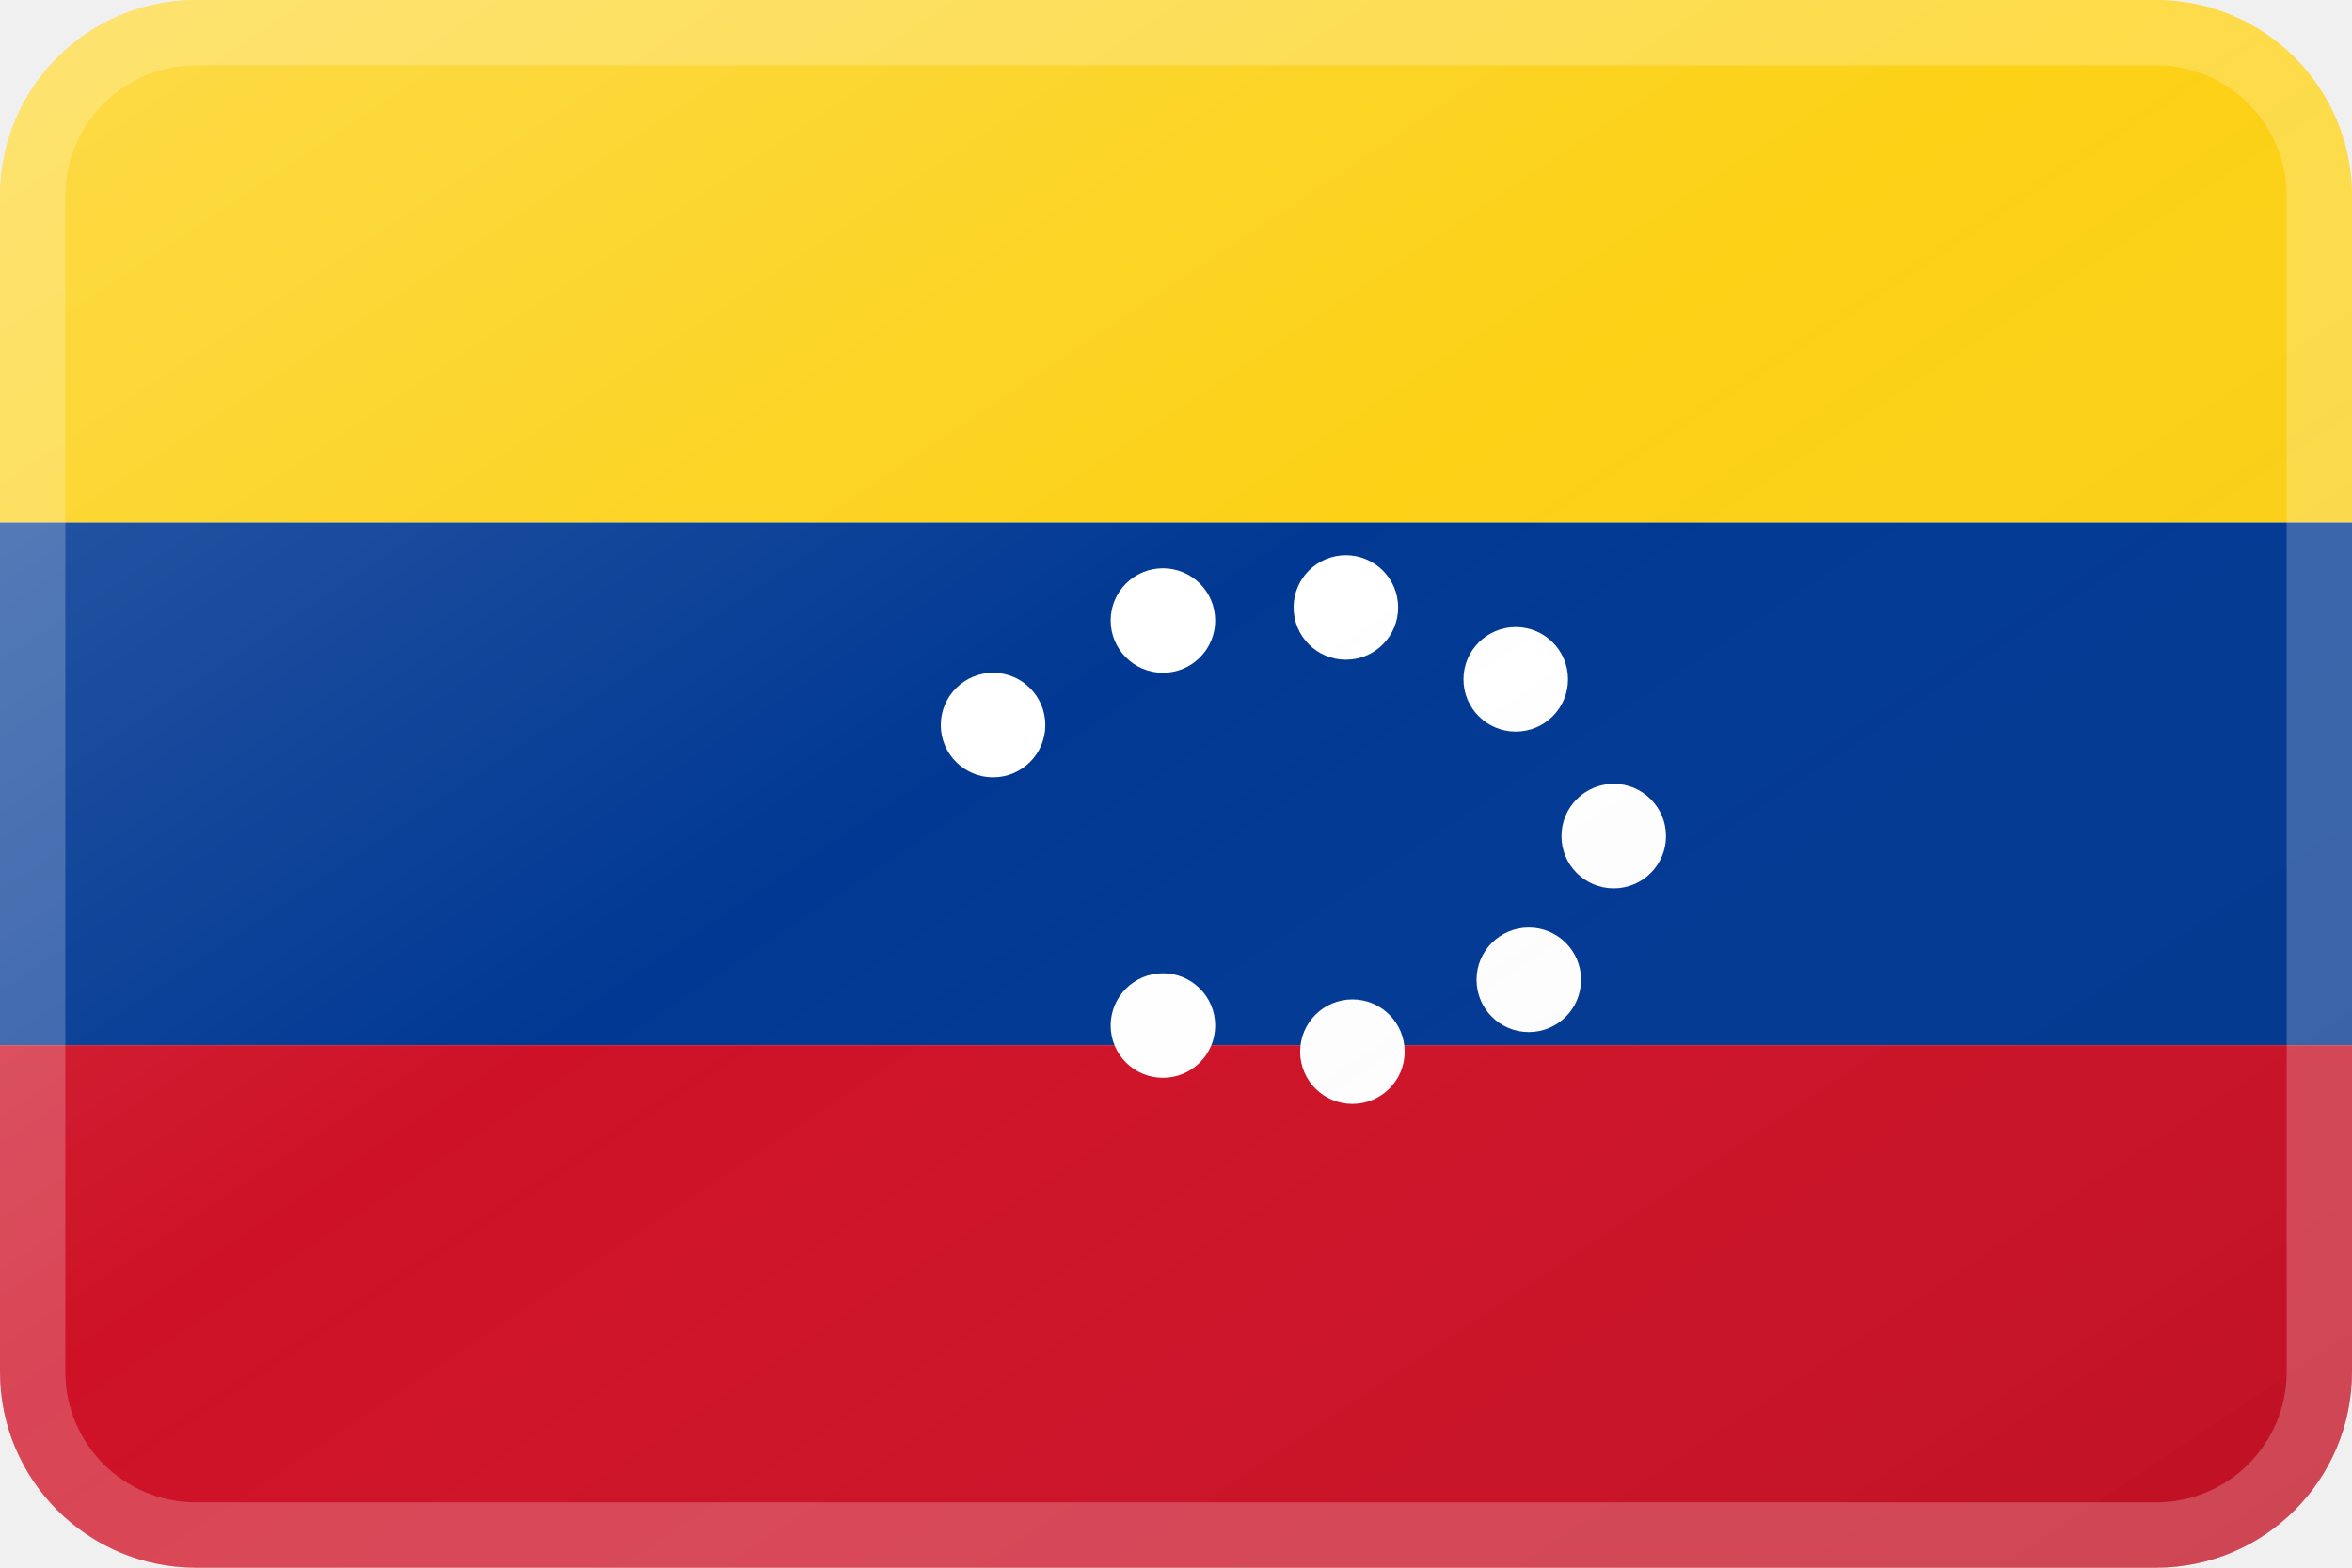
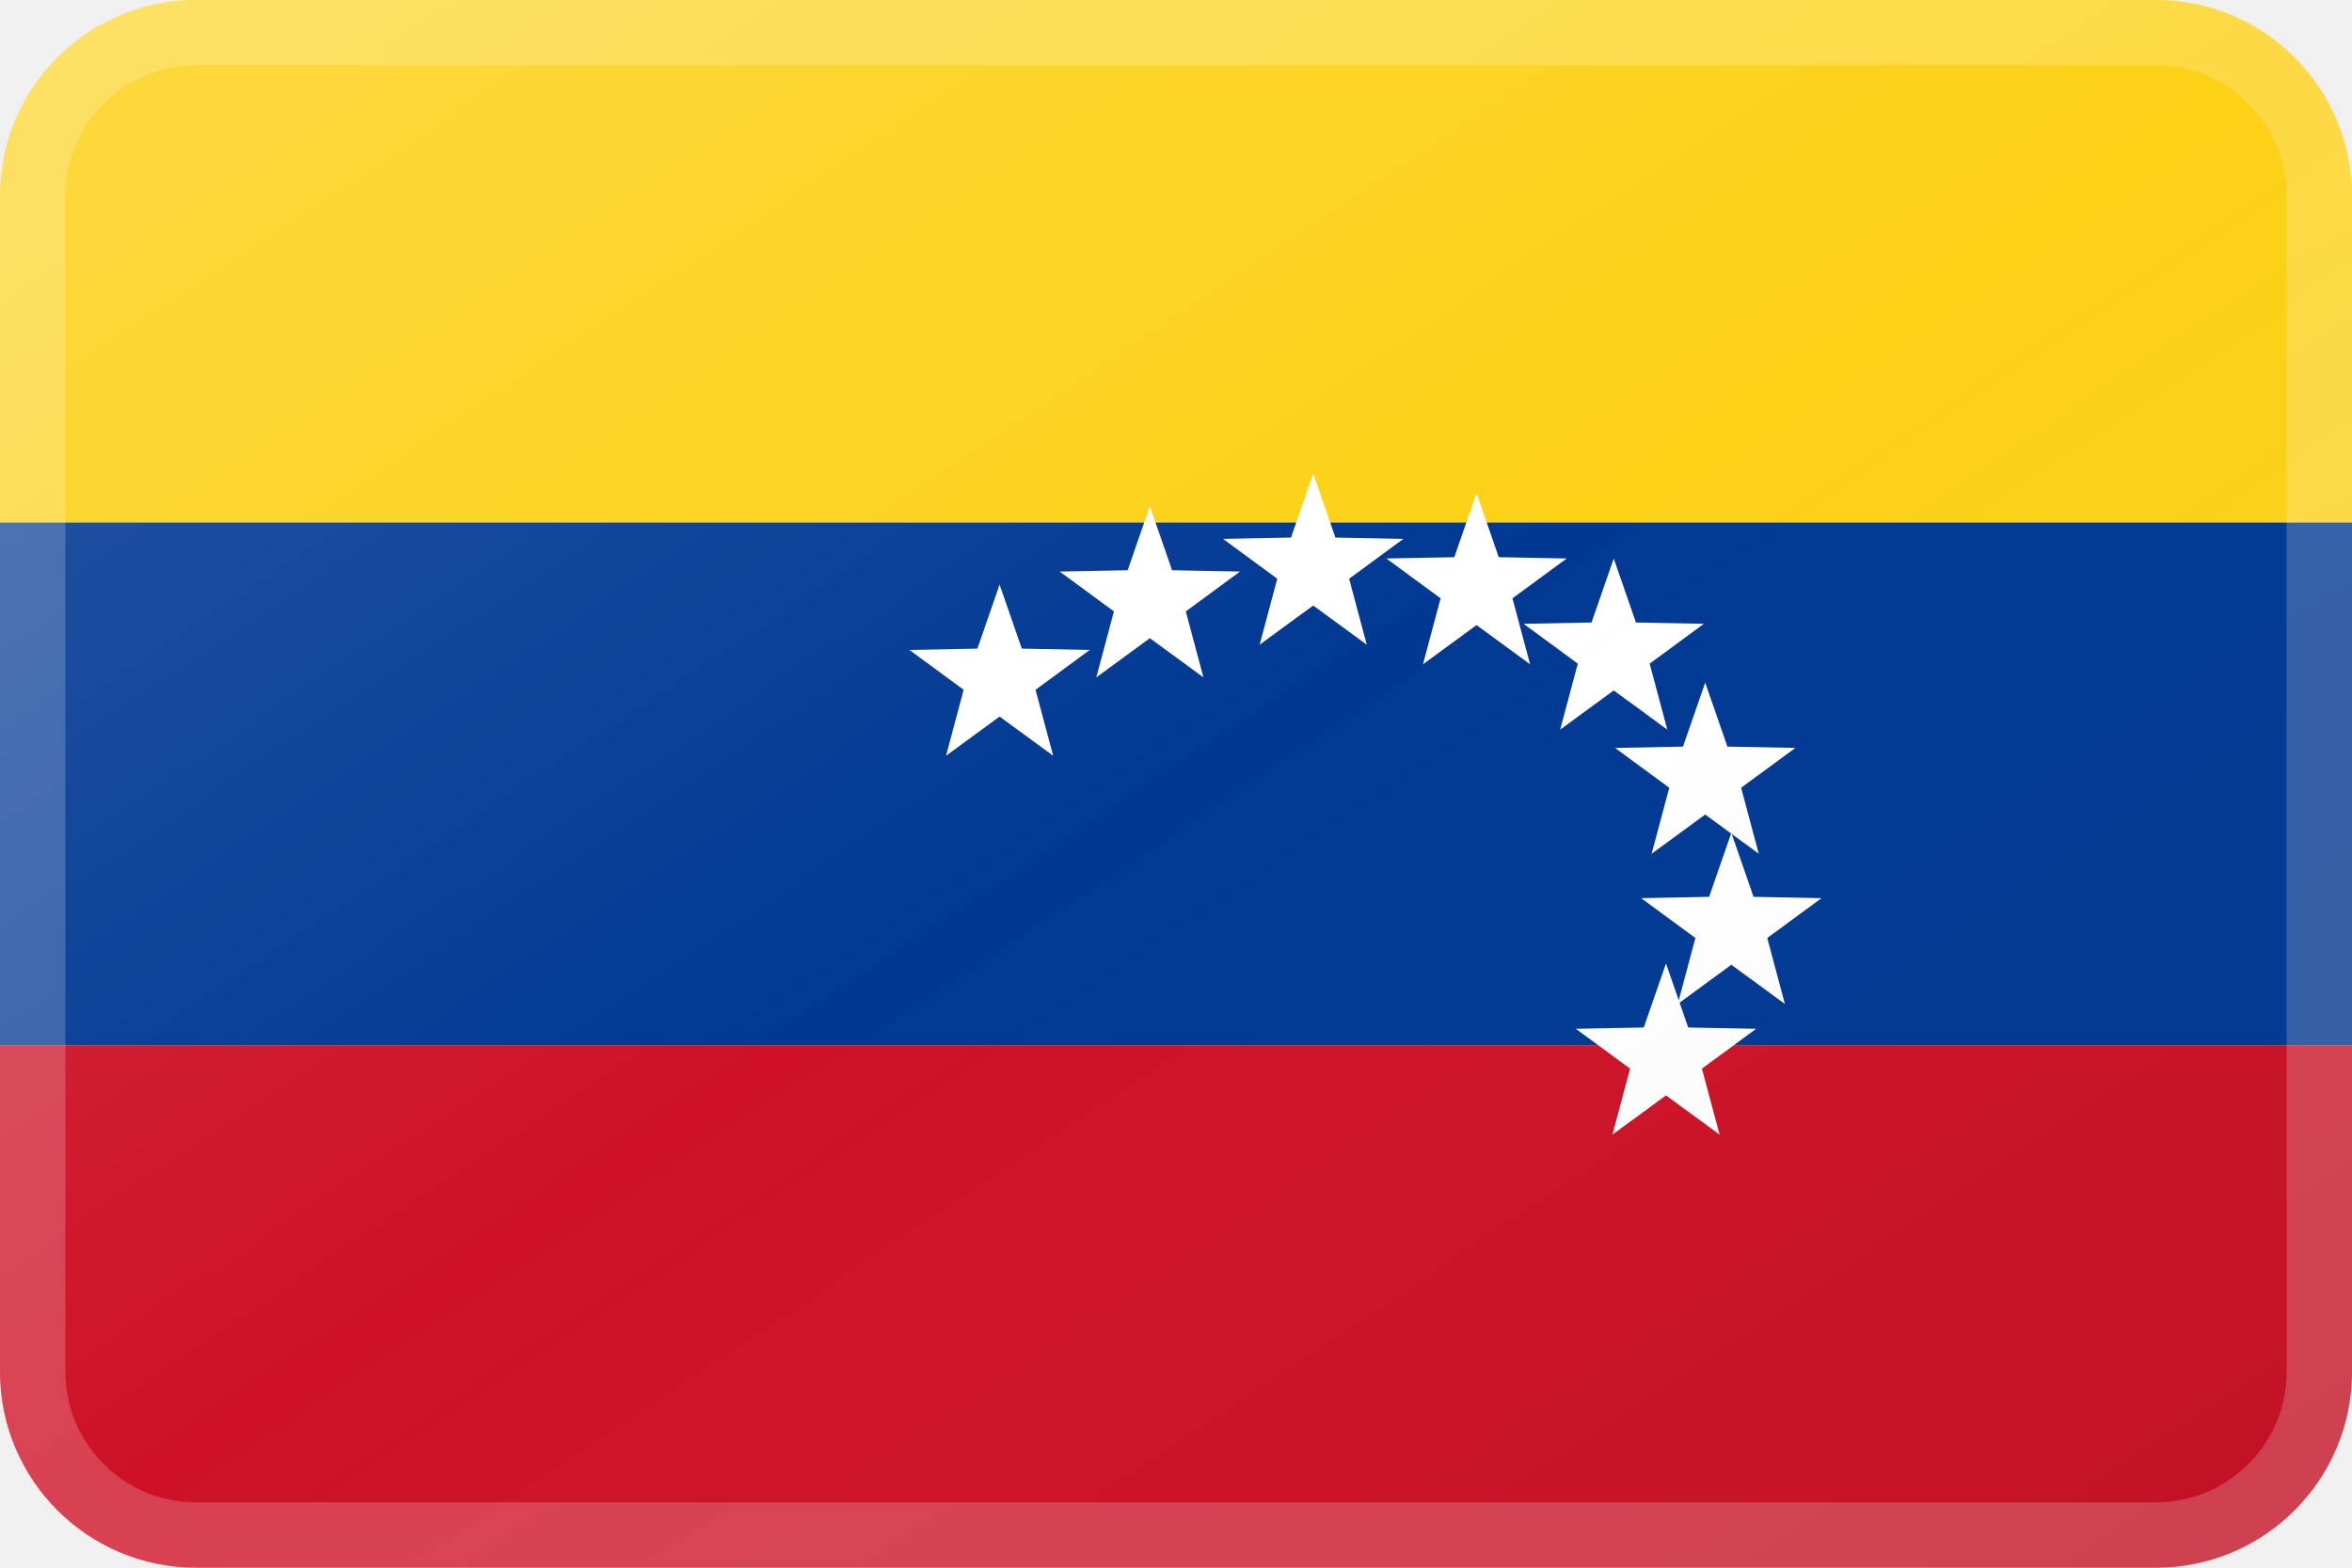
<svg xmlns="http://www.w3.org/2000/svg" viewBox="0 0 36 24" width="36" height="24" role="img" aria-label="Venezuela">
  <defs>
    <clipPath id="r">
      <rect width="36" height="24" rx="3" />
    </clipPath>
    <linearGradient id="s" x1="0" y1="0" x2="1" y2="1">
-       <stop offset="0" stop-color="#fff" stop-opacity=".22" />
-       <stop offset=".45" stop-color="#fff" stop-opacity="0" />
-       <stop offset="1" stop-color="#000" stop-opacity=".08" />
+       <stop offset="0" stop-color="#fff" stop-opacity=".18" />
+       <stop offset=".5" stop-color="#fff" stop-opacity="0" />
+       <stop offset="1" stop-color="#000" stop-opacity=".07" />
    </linearGradient>
+     <path id="star" d="M0,-1.45 L0.34,-0.47 L1.38,-0.45 L0.55,0.16 L0.82,1.17 L0,0.57 L-0.82,1.17 L-0.55,0.16 L-1.38,-0.45 L-0.34,-0.47 Z" />
  </defs>
  <g clip-path="url(#r)">
    <rect width="36" height="8" fill="#FCD116" />
    <rect y="8" width="36" height="8" fill="#003893" />
    <rect y="16" width="36" height="8" fill="#CE1126" />
    <g fill="#fff">
-       <circle cx="15.2" cy="11.1" r=".8" />
-       <circle cx="17.8" cy="9.5" r=".8" />
-       <circle cx="20.6" cy="9.3" r=".8" />
-       <circle cx="23.2" cy="10.4" r=".8" />
-       <circle cx="24.7" cy="12.8" r=".8" />
-       <circle cx="23.4" cy="15.0" r=".8" />
-       <circle cx="20.7" cy="16.1" r=".8" />
-       <circle cx="17.8" cy="15.7" r=".8" />
+       <use href="#star" transform="translate(15.3 10.4)" />
+       <use href="#star" transform="translate(17.6 9.2)" />
+       <use href="#star" transform="translate(20.1 8.7)" />
+       <use href="#star" transform="translate(22.6 9.0)" />
+       <use href="#star" transform="translate(24.7 10.0)" />
+       <use href="#star" transform="translate(26.1 11.9)" />
+       <use href="#star" transform="translate(26.5 14.2)" />
+       <use href="#star" transform="translate(25.5 16.2)" />
    </g>
    <rect width="36" height="24" fill="url(#s)" />
  </g>
-   <rect x=".5" y=".5" width="35" height="23" rx="2.5" fill="none" stroke="#fff" stroke-opacity=".22" />
+   <rect x=".5" y=".5" width="35" height="23" rx="2.5" fill="none" stroke="#fff" stroke-opacity=".2" />
</svg>
